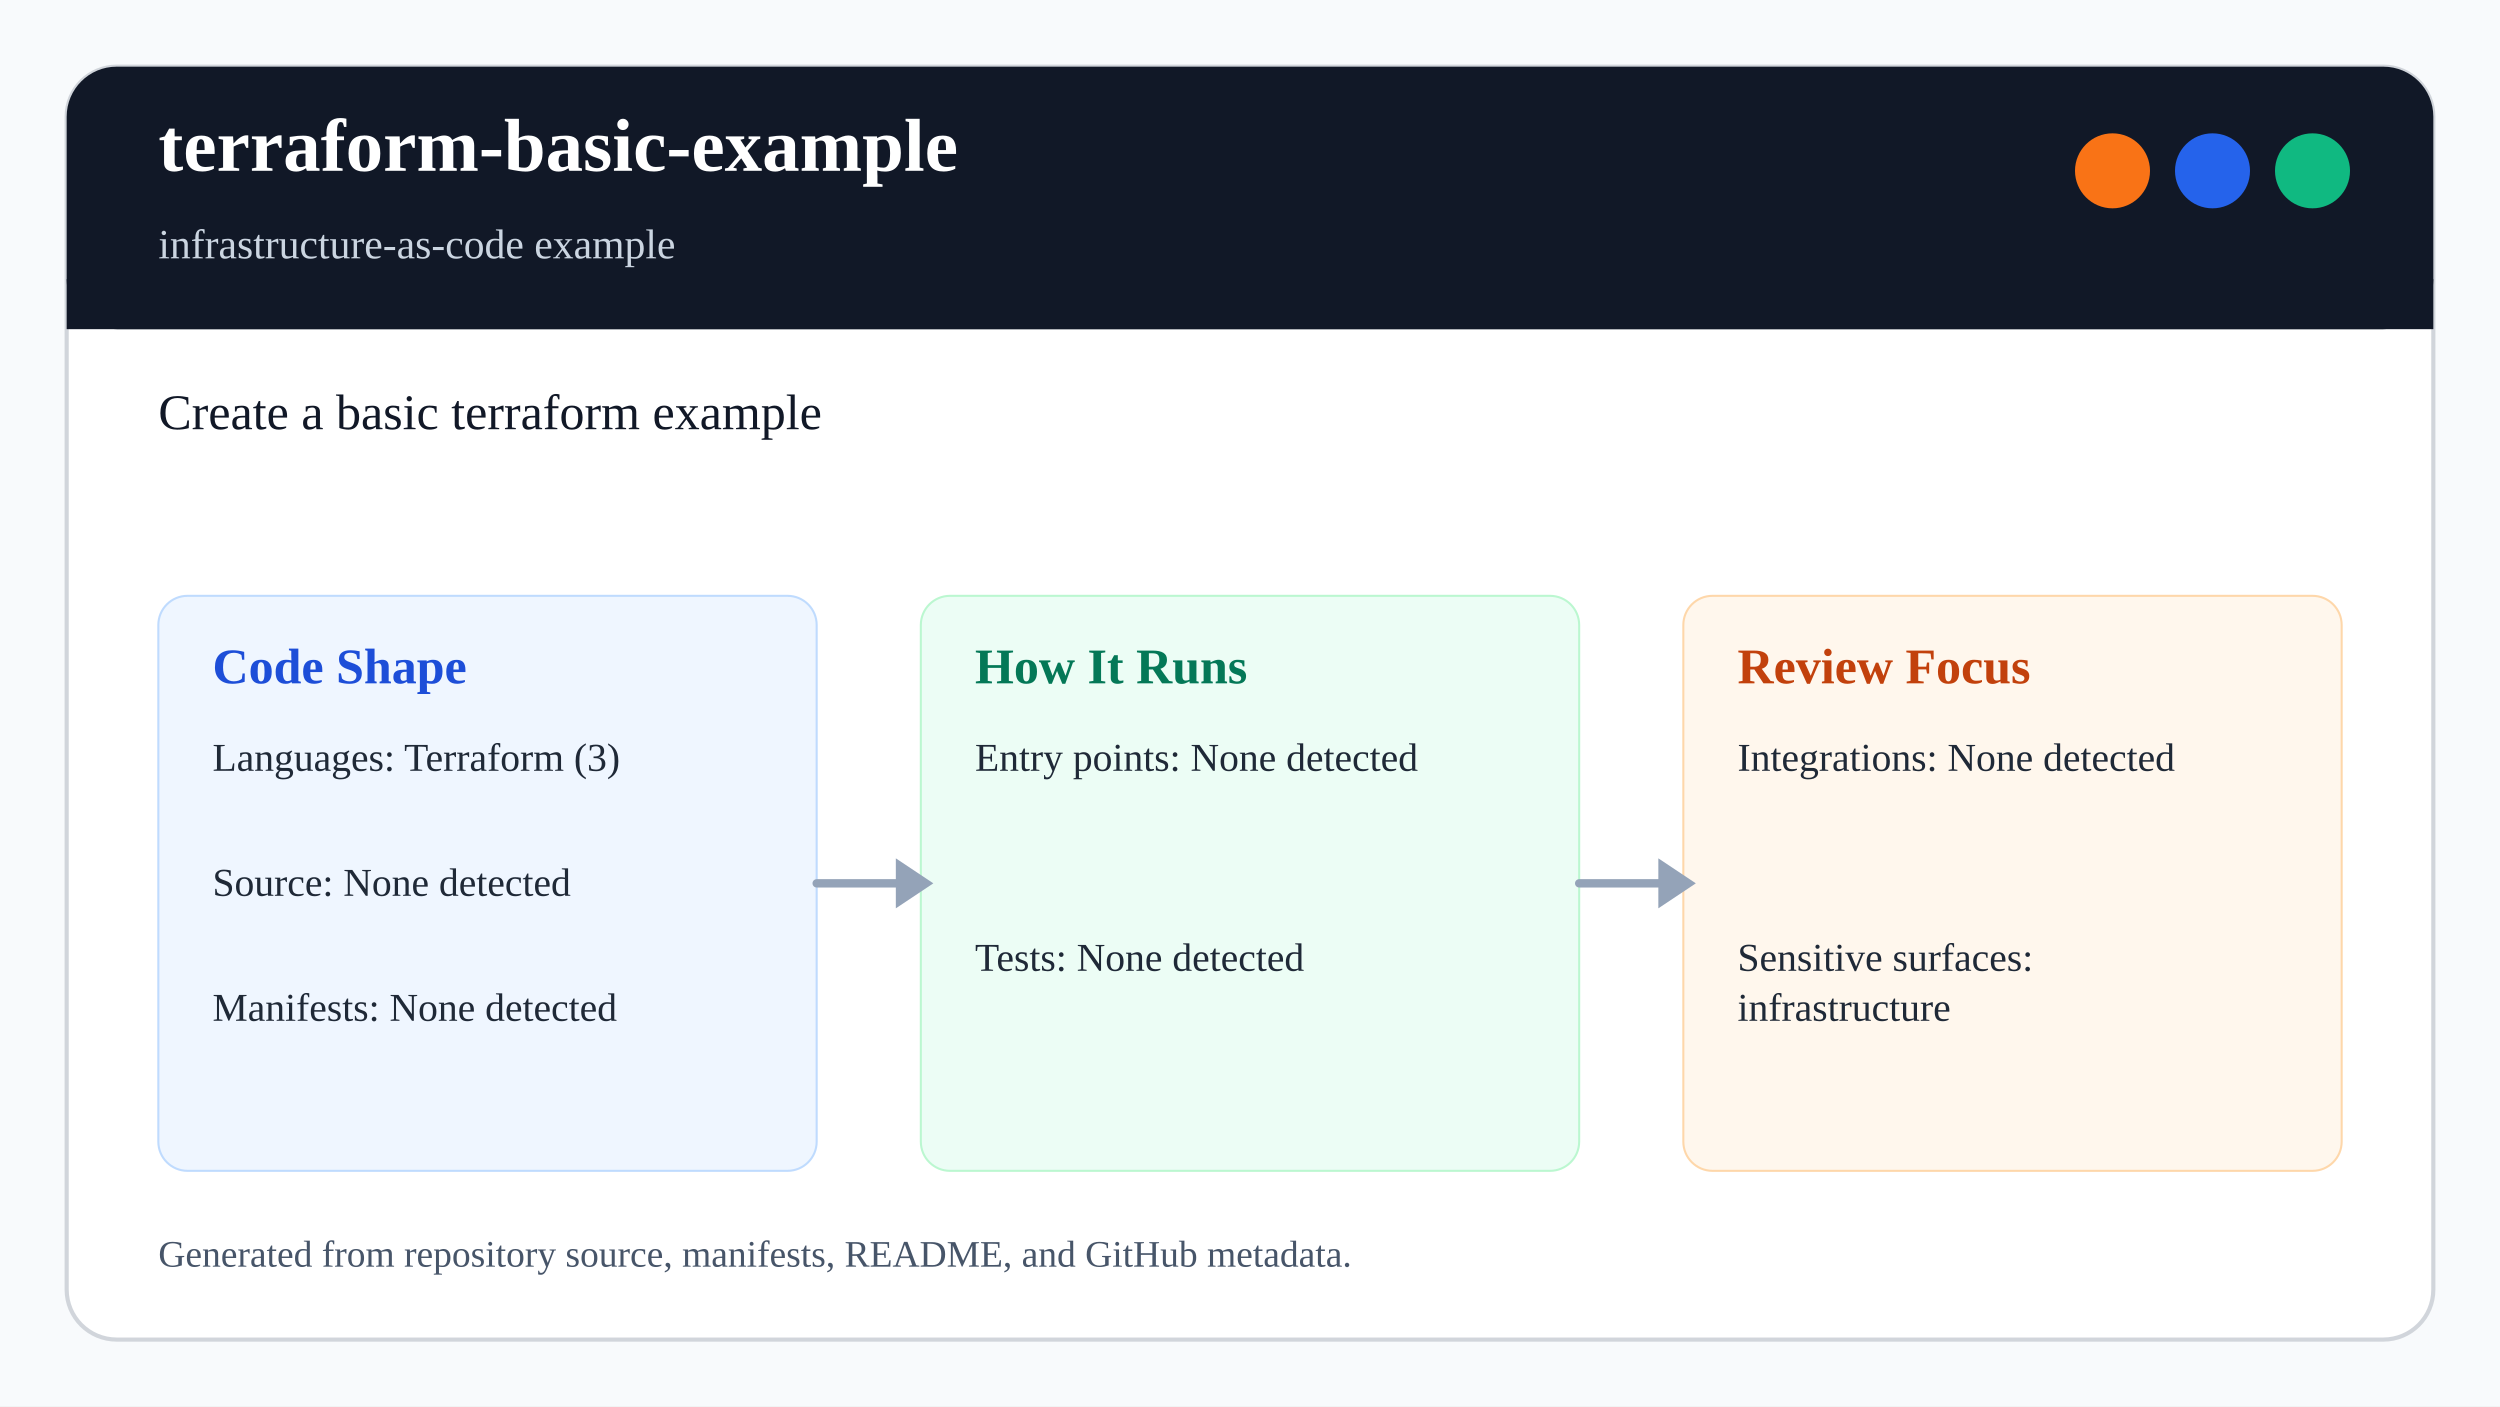
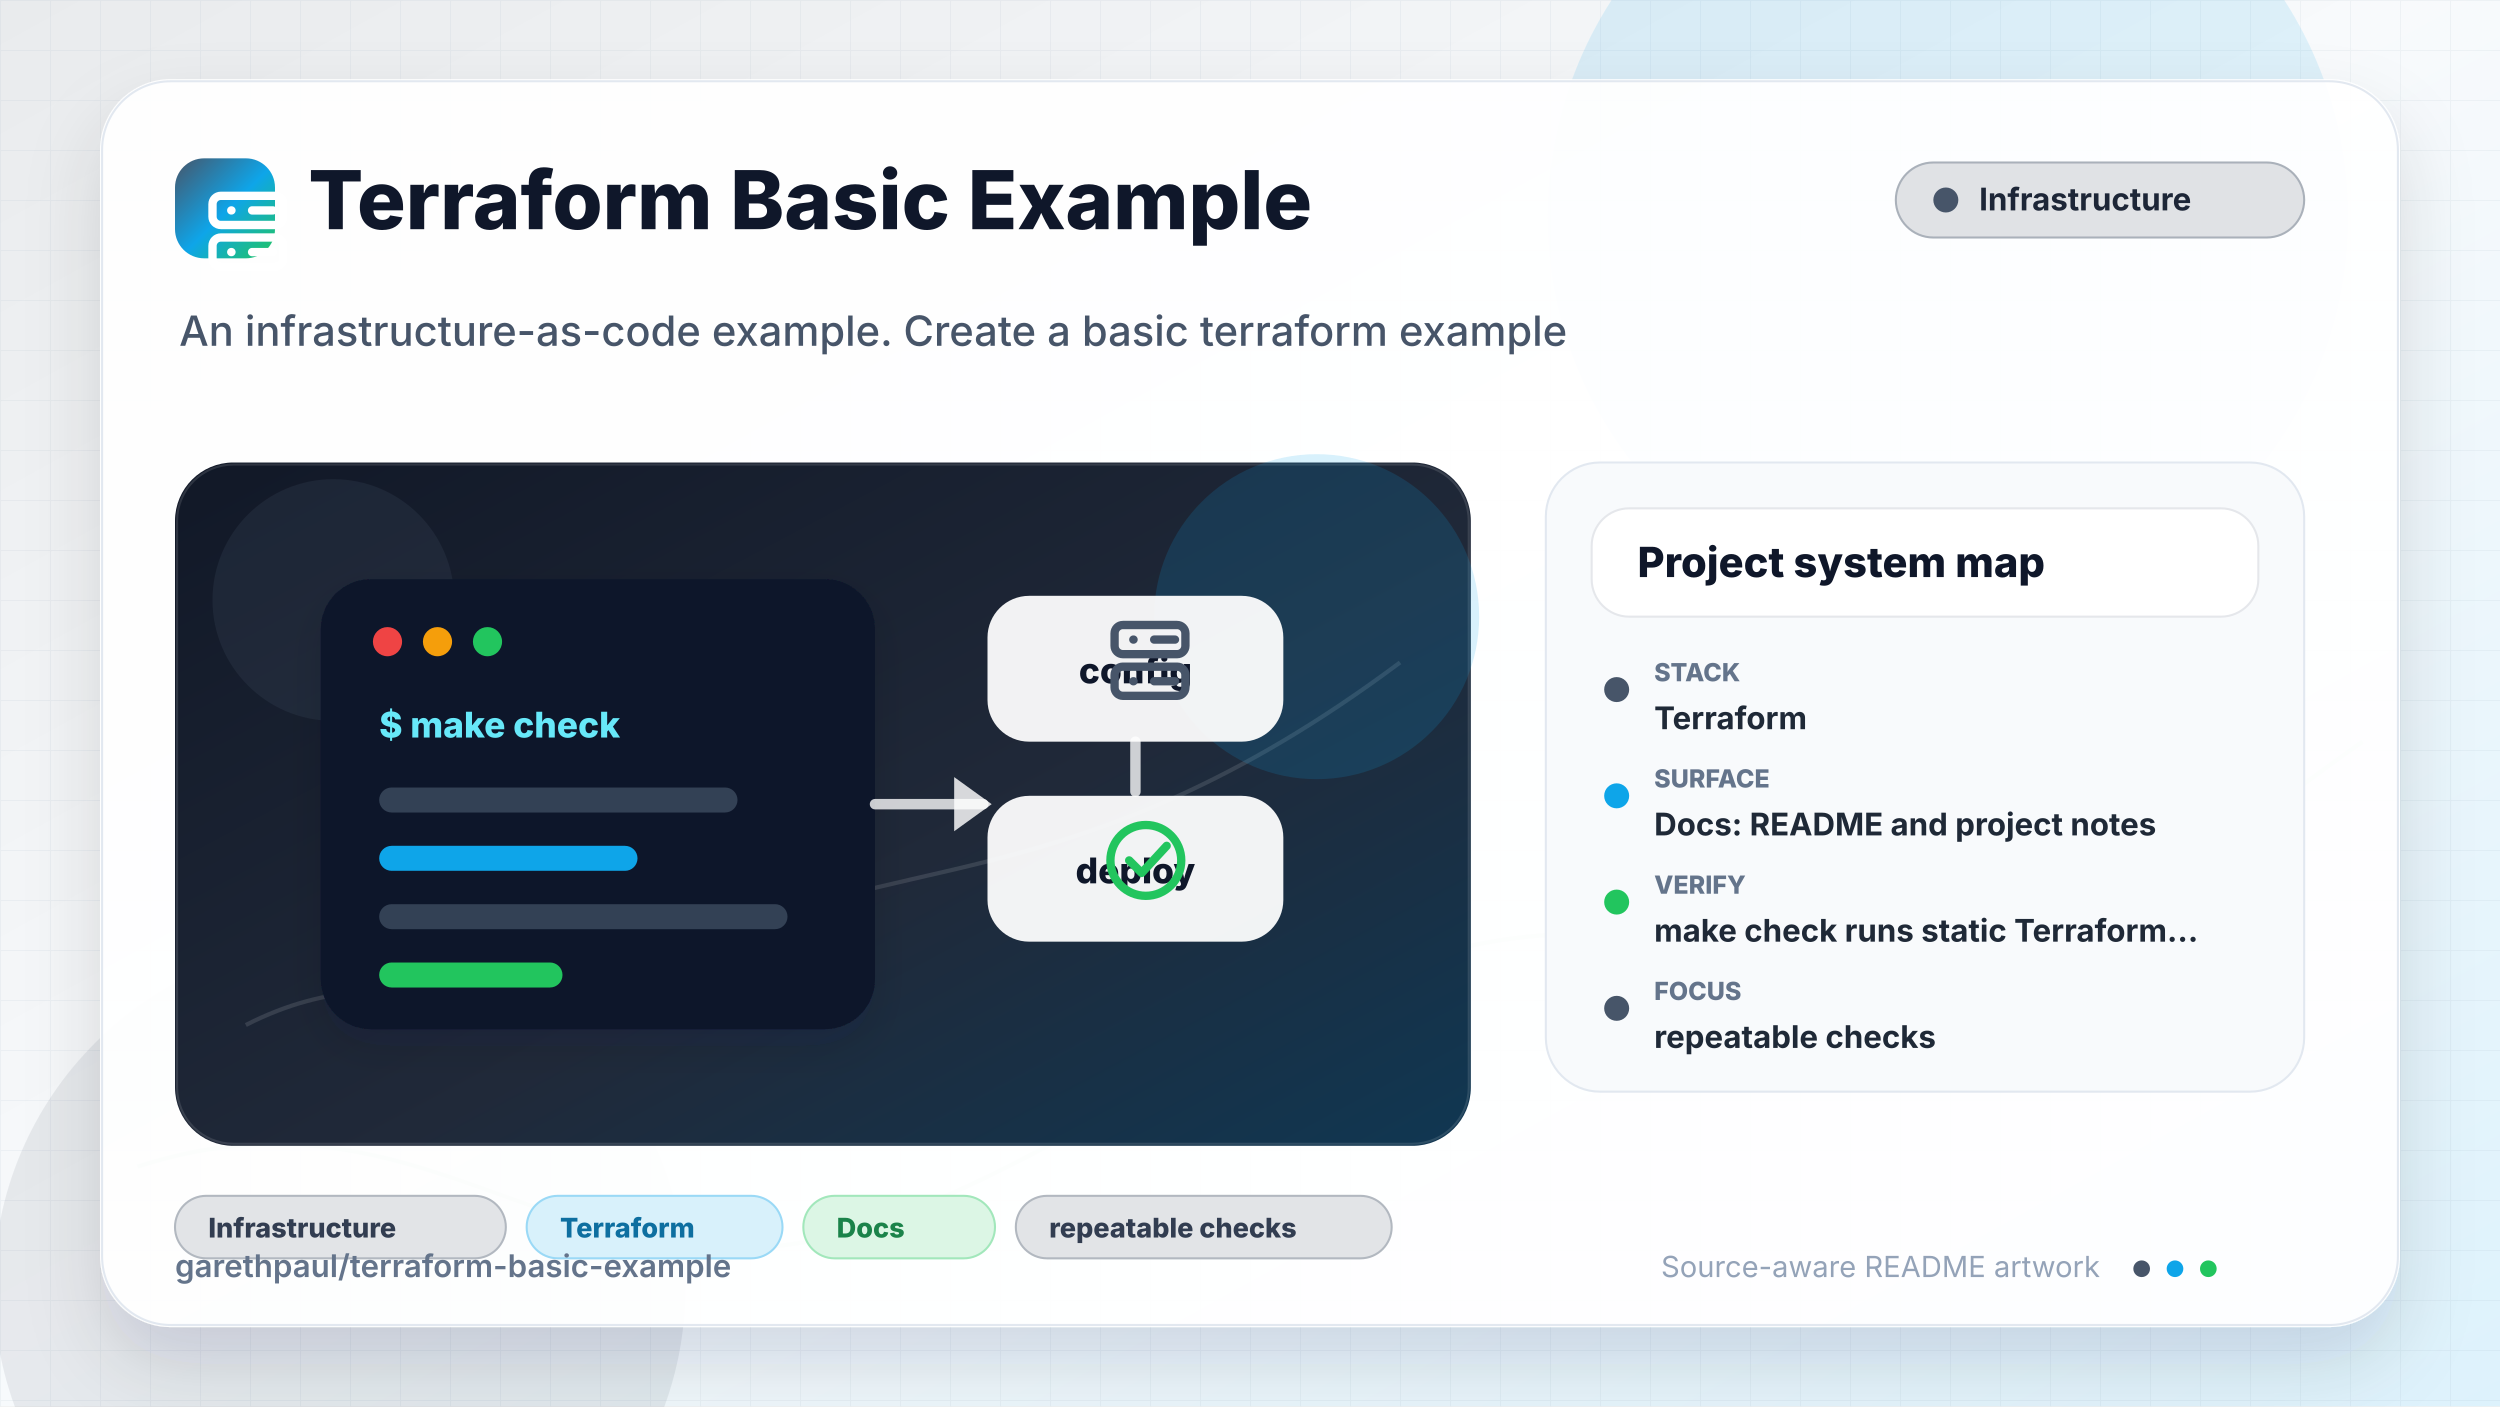
- <svg xmlns="http://www.w3.org/2000/svg" width="1200" height="675" viewBox="0 0 1200 675" role="img" aria-labelledby="title desc">
-   <rect width="1200" height="675" fill="#f8fafc" />
-   <rect x="32" y="32" width="1136" height="611" rx="24" fill="#ffffff" stroke="#d1d5db" stroke-width="2" />
-   <rect x="32" y="32" width="1136" height="126" rx="24" fill="#111827" />
-   <path d="M32 134h1136v24H32z" fill="#111827" />
-   <circle cx="1062" cy="82" r="18" fill="#2563eb" />
-   <circle cx="1110" cy="82" r="18" fill="#10b981" />
-   <circle cx="1014" cy="82" r="18" fill="#f97316" />
-   <text x="76" y="82" font-size="36" fill="#ffffff" font-weight="700">terraform-basic-example</text>
-   <text x="76" y="124" font-size="20" fill="#cbd5e1">infrastructure-as-code example</text>
-   <text x="76" y="206" font-size="24" fill="#111827">Create a basic terraform example</text>
-   <rect x="76" y="286" width="316" height="276" rx="14" fill="#eff6ff" stroke="#bfdbfe" />
-   <text x="102" y="328" font-size="24" font-weight="700" fill="#1d4ed8">Code Shape</text>
-   <text x="102" y="370" font-size="19" fill="#1f2937">Languages: Terraform (3)</text>
-   <text x="102" y="430" font-size="19" fill="#1f2937">Source: None detected</text>
-   <text x="102" y="490" font-size="19" fill="#1f2937">Manifests: None detected</text>
-   <rect x="442" y="286" width="316" height="276" rx="14" fill="#ecfdf5" stroke="#bbf7d0" />
-   <text x="468" y="328" font-size="24" font-weight="700" fill="#047857">How It Runs</text>
-   <text x="468" y="370" font-size="19" fill="#1f2937">Entry points: None detected</text>
-   <text x="468" y="466" font-size="19" fill="#1f2937">Tests: None detected</text>
-   <rect x="808" y="286" width="316" height="276" rx="14" fill="#fff7ed" stroke="#fed7aa" />
-   <text x="834" y="328" font-size="24" font-weight="700" fill="#c2410c">Review Focus</text>
-   <text x="834" y="370" font-size="19" fill="#1f2937">Integrations: None detected</text>
-   <text x="834" y="466" font-size="19" fill="#1f2937">Sensitive surfaces:</text>
-   <text x="834" y="490" font-size="19" fill="#1f2937">infrastructure</text>
-   <path d="M392 424h50" stroke="#94a3b8" stroke-width="4" stroke-linecap="round" />
-   <path d="M430 412l18 12-18 12z" fill="#94a3b8" />
-   <path d="M758 424h50" stroke="#94a3b8" stroke-width="4" stroke-linecap="round" />
-   <path d="M796 412l18 12-18 12z" fill="#94a3b8" />
-   <text x="76" y="608" font-size="18" fill="#475569">Generated from repository source, manifests, README, and GitHub metadata.</text>
+ <svg xmlns="http://www.w3.org/2000/svg" width="1200" height="675" viewBox="0 0 1200 675" role="img" aria-labelledby="p1h52o3x-title p1h52o3x-desc">
+   <defs>
+     <linearGradient id="p1h52o3x-bg" x1="0" y1="0" x2="1" y2="1">
+       <stop offset="0%" stop-color="#e9ebed" />
+       <stop offset="48%" stop-color="#f8fafc" />
+       <stop offset="100%" stop-color="#ddf2fc" />
+     </linearGradient>
+     <linearGradient id="p1h52o3x-stage" x1="0" y1="0" x2="1" y2="1">
+       <stop offset="0%" stop-color="#111827" />
+       <stop offset="58%" stop-color="#202939" />
+       <stop offset="100%" stop-color="#103752" />
+     </linearGradient>
+     <linearGradient id="p1h52o3x-accent" x1="0" y1="0" x2="1" y2="1">
+       <stop offset="0%" stop-color="#475569" />
+       <stop offset="52%" stop-color="#0ea5e9" />
+       <stop offset="100%" stop-color="#22c55e" />
+     </linearGradient>
+     <linearGradient id="p1h52o3x-soft" x1="0" y1="0" x2="1" y2="1">
+       <stop offset="0%" stop-color="#d3d6db" />
+       <stop offset="100%" stop-color="#cef2dc" />
+     </linearGradient>
+     <filter id="p1h52o3x-shadow" x="-20%" y="-20%" width="140%" height="150%">
+       <feDropShadow dx="0" dy="18" stdDeviation="18" flood-color="#0f172a" flood-opacity="0.14" />
+     </filter>
+     <filter id="p1h52o3x-miniShadow" x="-20%" y="-20%" width="140%" height="150%">
+       <feDropShadow dx="0" dy="8" stdDeviation="10" flood-color="#0f172a" flood-opacity="0.12" />
+     </filter>
+     <pattern id="p1h52o3x-grid" width="24" height="24" patternUnits="userSpaceOnUse">
+       <path d="M24 0H0v24" fill="none" stroke="#94a3b8" stroke-opacity="0.16" stroke-width="1" />
+     </pattern>
+     <style>
+       .label { font: 700 13px ui-sans-serif, system-ui, -apple-system, BlinkMacSystemFont, "Segoe UI", sans-serif; letter-spacing: 0; text-transform: uppercase; }
+       .body { font-family: ui-sans-serif, system-ui, -apple-system, BlinkMacSystemFont, "Segoe UI", sans-serif; letter-spacing: 0; }
+     </style>
+   </defs>
+   <rect width="1200" height="675" fill="url(#p1h52o3x-bg)" />
+   <rect width="1200" height="675" fill="url(#p1h52o3x-grid)" opacity="0.65" />
+   <circle cx="163" cy="618" r="166" fill="#475569" opacity="0.10" />
+   <circle cx="935" cy="104" r="192" fill="#0ea5e9" opacity="0.12" />
+   <path d="M66 560 C214 512 278 642 430 584 C576 528 676 408 838 462 C966 504 1034 426 1134 356" fill="none" stroke="#22c55e" stroke-width="2" stroke-opacity="0.18" />
+   <rect x="48" y="38" width="1104" height="599" rx="34" fill="#ffffff" opacity="0.94" filter="url(#p1h52o3x-shadow)" />
+   <rect x="49" y="39" width="1102" height="597" rx="33" fill="none" stroke="#e2e8f0" stroke-width="1" />
+   <g class="body">
+     <rect x="84" y="76" width="48" height="48" rx="14" fill="url(#p1h52o3x-accent)" />
+     <rect x="102" y="94" width="34" height="14" rx="4" stroke="#ffffff" stroke-width="4" stroke-linecap="round" stroke-linejoin="round" fill="none" />
+     <rect x="102" y="114" width="34" height="14" rx="4" stroke="#ffffff" stroke-width="4" stroke-linecap="round" stroke-linejoin="round" fill="none" />
+     <path d="M13 11h.1 M13 31h.1 M23 11h10 M23 31h10" transform="translate(98 90)" stroke="#ffffff" stroke-width="4" stroke-linecap="round" stroke-linejoin="round" fill="none" />
+     <text x="148" y="110" fill="#0f172a" font-size="39" font-weight="800">Terraform Basic Example</text>
+     <rect x="910" y="78" width="196" height="36" rx="18" fill="#e0e2e5" stroke="#aab1ba" />
+     <circle cx="934" cy="96" r="6" fill="#475569" />
+     <text x="950" y="101" fill="#1d2637" font-size="15" font-weight="700">Infrastructure</text>
+     <text x="86" y="166" fill="#475569" font-size="20" font-weight="500">An infrastructure-as-code example. Create a basic terraform example</text>
+   </g>
+   <g transform="translate(84 222)">
+     <rect x="0" y="0" width="622" height="328" rx="28" fill="url(#p1h52o3x-stage)" />
+     <rect x="1" y="1" width="620" height="326" rx="27" fill="none" stroke="#ffffff" stroke-opacity="0.12" />
+     <path d="M34 270 C116 228 166 286 250 236 C338 184 430 214 588 96" fill="none" stroke="#ffffff" stroke-opacity="0.12" stroke-width="2" />
+     <circle cx="76" cy="66" r="58" fill="#475569" opacity="0.20" />
+     <circle cx="548" cy="74" r="78" fill="#0ea5e9" opacity="0.16" />
+     <g class="body">
+       <rect x="70" y="56" width="266" height="216" rx="24" fill="#0f172a" filter="url(#p1h52o3x-miniShadow)" />
+       <circle cx="102" cy="86" r="7" fill="#ef4444" />
+       <circle cx="126" cy="86" r="7" fill="#f59e0b" />
+       <circle cx="150" cy="86" r="7" fill="#22c55e" />
+       <text x="98" y="132" fill="#67e8f9" font-size="17" font-weight="800">$ make check</text>
+       <rect x="98" y="156" width="172" height="12" rx="6" fill="#334155" />
+       <rect x="98" y="184" width="124" height="12" rx="6" fill="#0ea5e9" />
+       <rect x="98" y="212" width="196" height="12" rx="6" fill="#334155" />
+       <rect x="98" y="240" width="88" height="12" rx="6" fill="#22c55e" />
+       <rect x="390" y="64" width="142" height="70" rx="20" fill="#ffffff" opacity="0.94" />
+       <rect x="390" y="160" width="142" height="70" rx="20" fill="#ffffff" opacity="0.94" />
+       <text x="461" y="106" fill="#0f172a" font-size="17" font-weight="800" text-anchor="middle">config</text>
+       <text x="461" y="202" fill="#0f172a" font-size="17" font-weight="800" text-anchor="middle">deploy</text>
+       <path d="M336 164h52 M461 134v24" stroke="#ffffff" stroke-width="5" stroke-linecap="round" opacity="0.78" />
+       <path d="M374 151l18 13-18 13" fill="#ffffff" opacity="0.82" />
+       <rect x="451" y="78" width="34" height="14" rx="4" stroke="#475569" stroke-width="4" stroke-linecap="round" stroke-linejoin="round" fill="none" />
+       <rect x="451" y="98" width="34" height="14" rx="4" stroke="#475569" stroke-width="4" stroke-linecap="round" stroke-linejoin="round" fill="none" />
+       <path d="M13 11h.1 M13 31h.1 M23 11h10 M23 31h10" transform="translate(447 74)" stroke="#475569" stroke-width="4" stroke-linecap="round" stroke-linejoin="round" fill="none" />
+       <circle cx="466" cy="191" r="17" stroke="#22c55e" stroke-width="4" stroke-linecap="round" stroke-linejoin="round" fill="none" />
+       <path d="M13 21l6 6 12-13" transform="translate(445 170)" stroke="#22c55e" stroke-width="4" stroke-linecap="round" stroke-linejoin="round" fill="none" />
+     </g>
+   </g>
+   <g class="body" transform="translate(742 222)">
+     <rect x="0" y="0" width="364" height="302" rx="26" fill="#f8fafc" stroke="#e2e8f0" />
+     <rect x="22" y="22" width="320" height="52" rx="18" fill="#ffffff" stroke="#e5e7eb" />
+     <text x="44" y="55" fill="#0f172a" font-size="20" font-weight="800">Project system map</text>
+     <g transform="translate(24 94)">
+       <circle cx="10" cy="15" r="6" fill="#475569" />
+       <text x="28" y="11" fill="#64748b" font-size="12" font-weight="800">STACK</text>
+       <text x="28" y="34" fill="#1f2937" font-size="15" font-weight="650">Terraform</text>
+     </g>
+     <g transform="translate(24 145)">
+       <circle cx="10" cy="15" r="6" fill="#0ea5e9" />
+       <text x="28" y="11" fill="#64748b" font-size="12" font-weight="800">SURFACE</text>
+       <text x="28" y="34" fill="#1f2937" font-size="15" font-weight="650">Docs: README and project notes</text>
+     </g>
+     <g transform="translate(24 196)">
+       <circle cx="10" cy="15" r="6" fill="#22c55e" />
+       <text x="28" y="11" fill="#64748b" font-size="12" font-weight="800">VERIFY</text>
+       <text x="28" y="34" fill="#1f2937" font-size="15" font-weight="650">make check runs static Terraform...</text>
+     </g>
+     <g transform="translate(24 247)">
+       <circle cx="10" cy="15" r="6" fill="#475569" />
+       <text x="28" y="11" fill="#64748b" font-size="12" font-weight="800">FOCUS</text>
+       <text x="28" y="34" fill="#1f2937" font-size="15" font-weight="650">repeatable checks</text>
+     </g>
+   </g>
+   <g class="body">
+     <rect x="84" y="574" width="158.8" height="30" rx="15" fill="#e2e4e7" stroke="#b2b8c0" />
+     <text x="100" y="594" fill="#323d51" font-size="13" font-weight="800">Infrastructure</text>
+     <rect x="252.8" y="574" width="122.8" height="30" rx="15" fill="#d8f1fb" stroke="#9ad9f6" />
+     <text x="268.8" y="594" fill="#0e6fa0" font-size="13" font-weight="800">Terraform</text>
+     <rect x="385.6" y="574" width="92" height="30" rx="15" fill="#dcf6e5" stroke="#a2e7bb" />
+     <text x="401.6" y="594" fill="#1b834a" font-size="13" font-weight="800">Docs</text>
+     <rect x="487.6" y="574" width="180.4" height="30" rx="15" fill="#e2e4e7" stroke="#b2b8c0" />
+     <text x="503.6" y="594" fill="#323d51" font-size="13" font-weight="800">repeatable checks</text>
+   </g>
+   <g class="body">
+     <text x="84" y="613" fill="#64748b" font-size="15" font-weight="600">garethpaul/terraform-basic-example</text>
+     <text x="1008" y="613" fill="#94a3b8" font-size="14" text-anchor="end">Source-aware README artwork</text>
+     <circle cx="1028" cy="609" r="4" fill="#475569" />
+     <circle cx="1044" cy="609" r="4" fill="#0ea5e9" />
+     <circle cx="1060" cy="609" r="4" fill="#22c55e" />
+   </g>
</svg>
